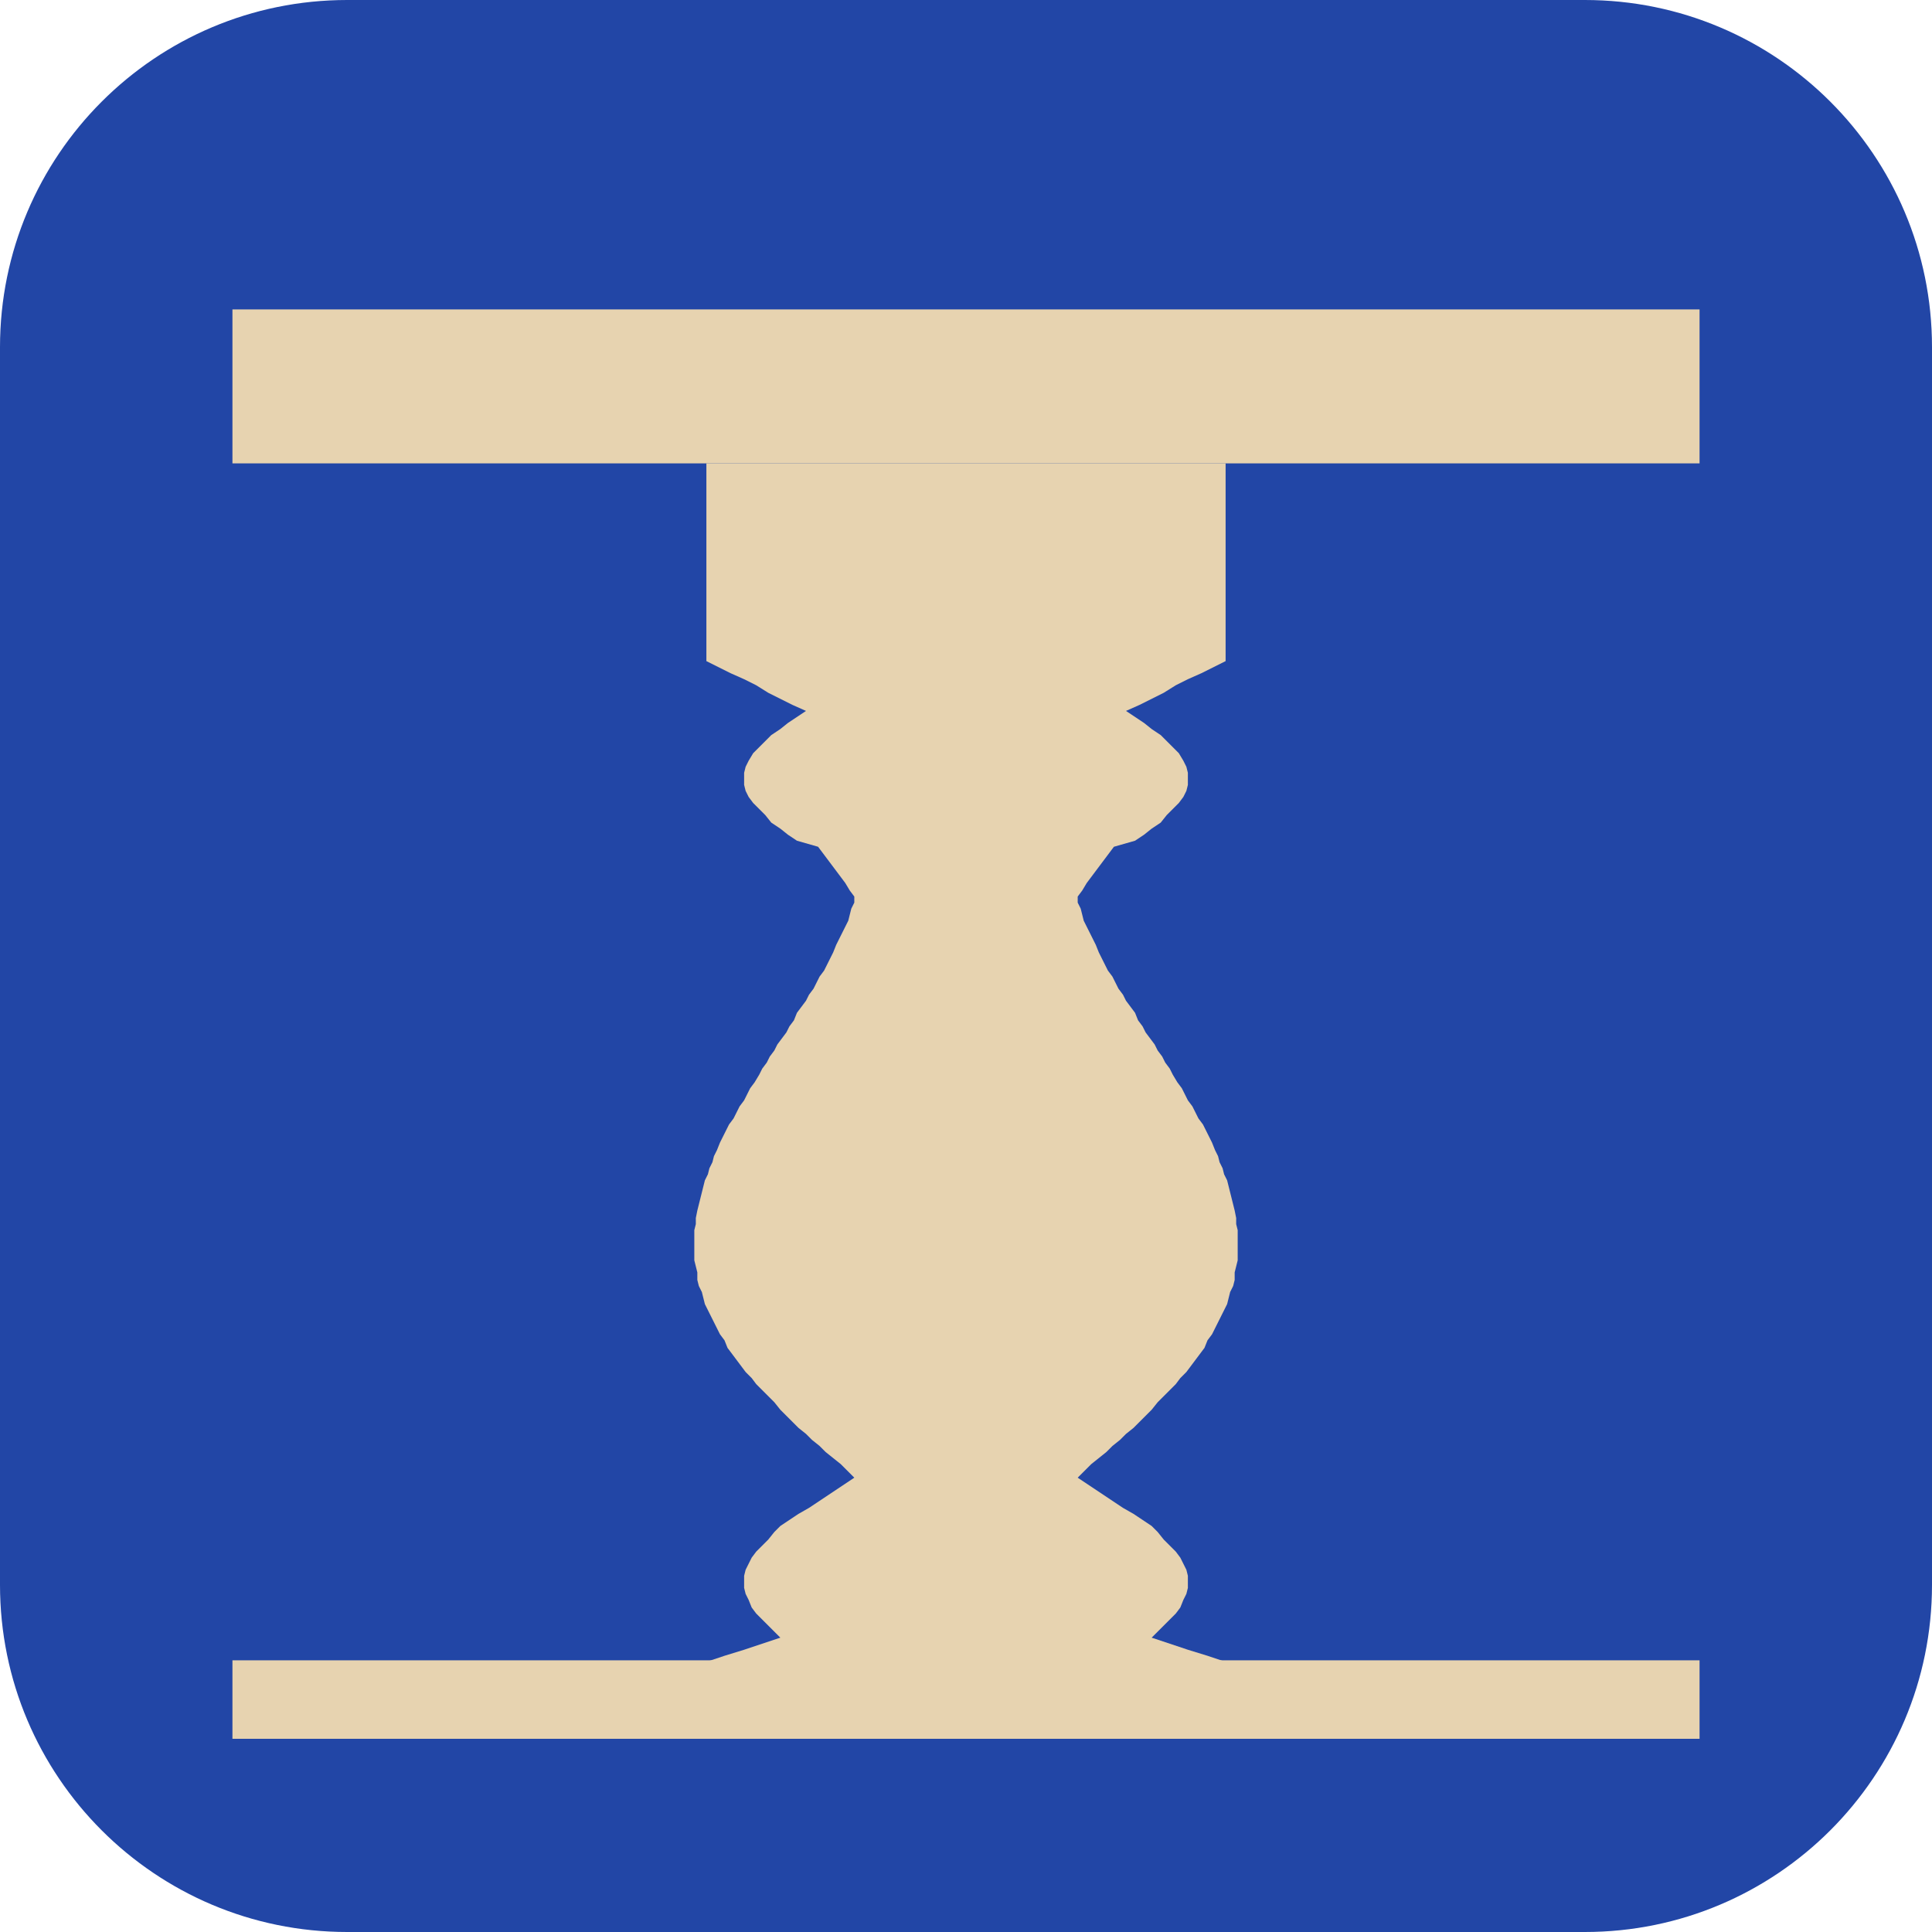
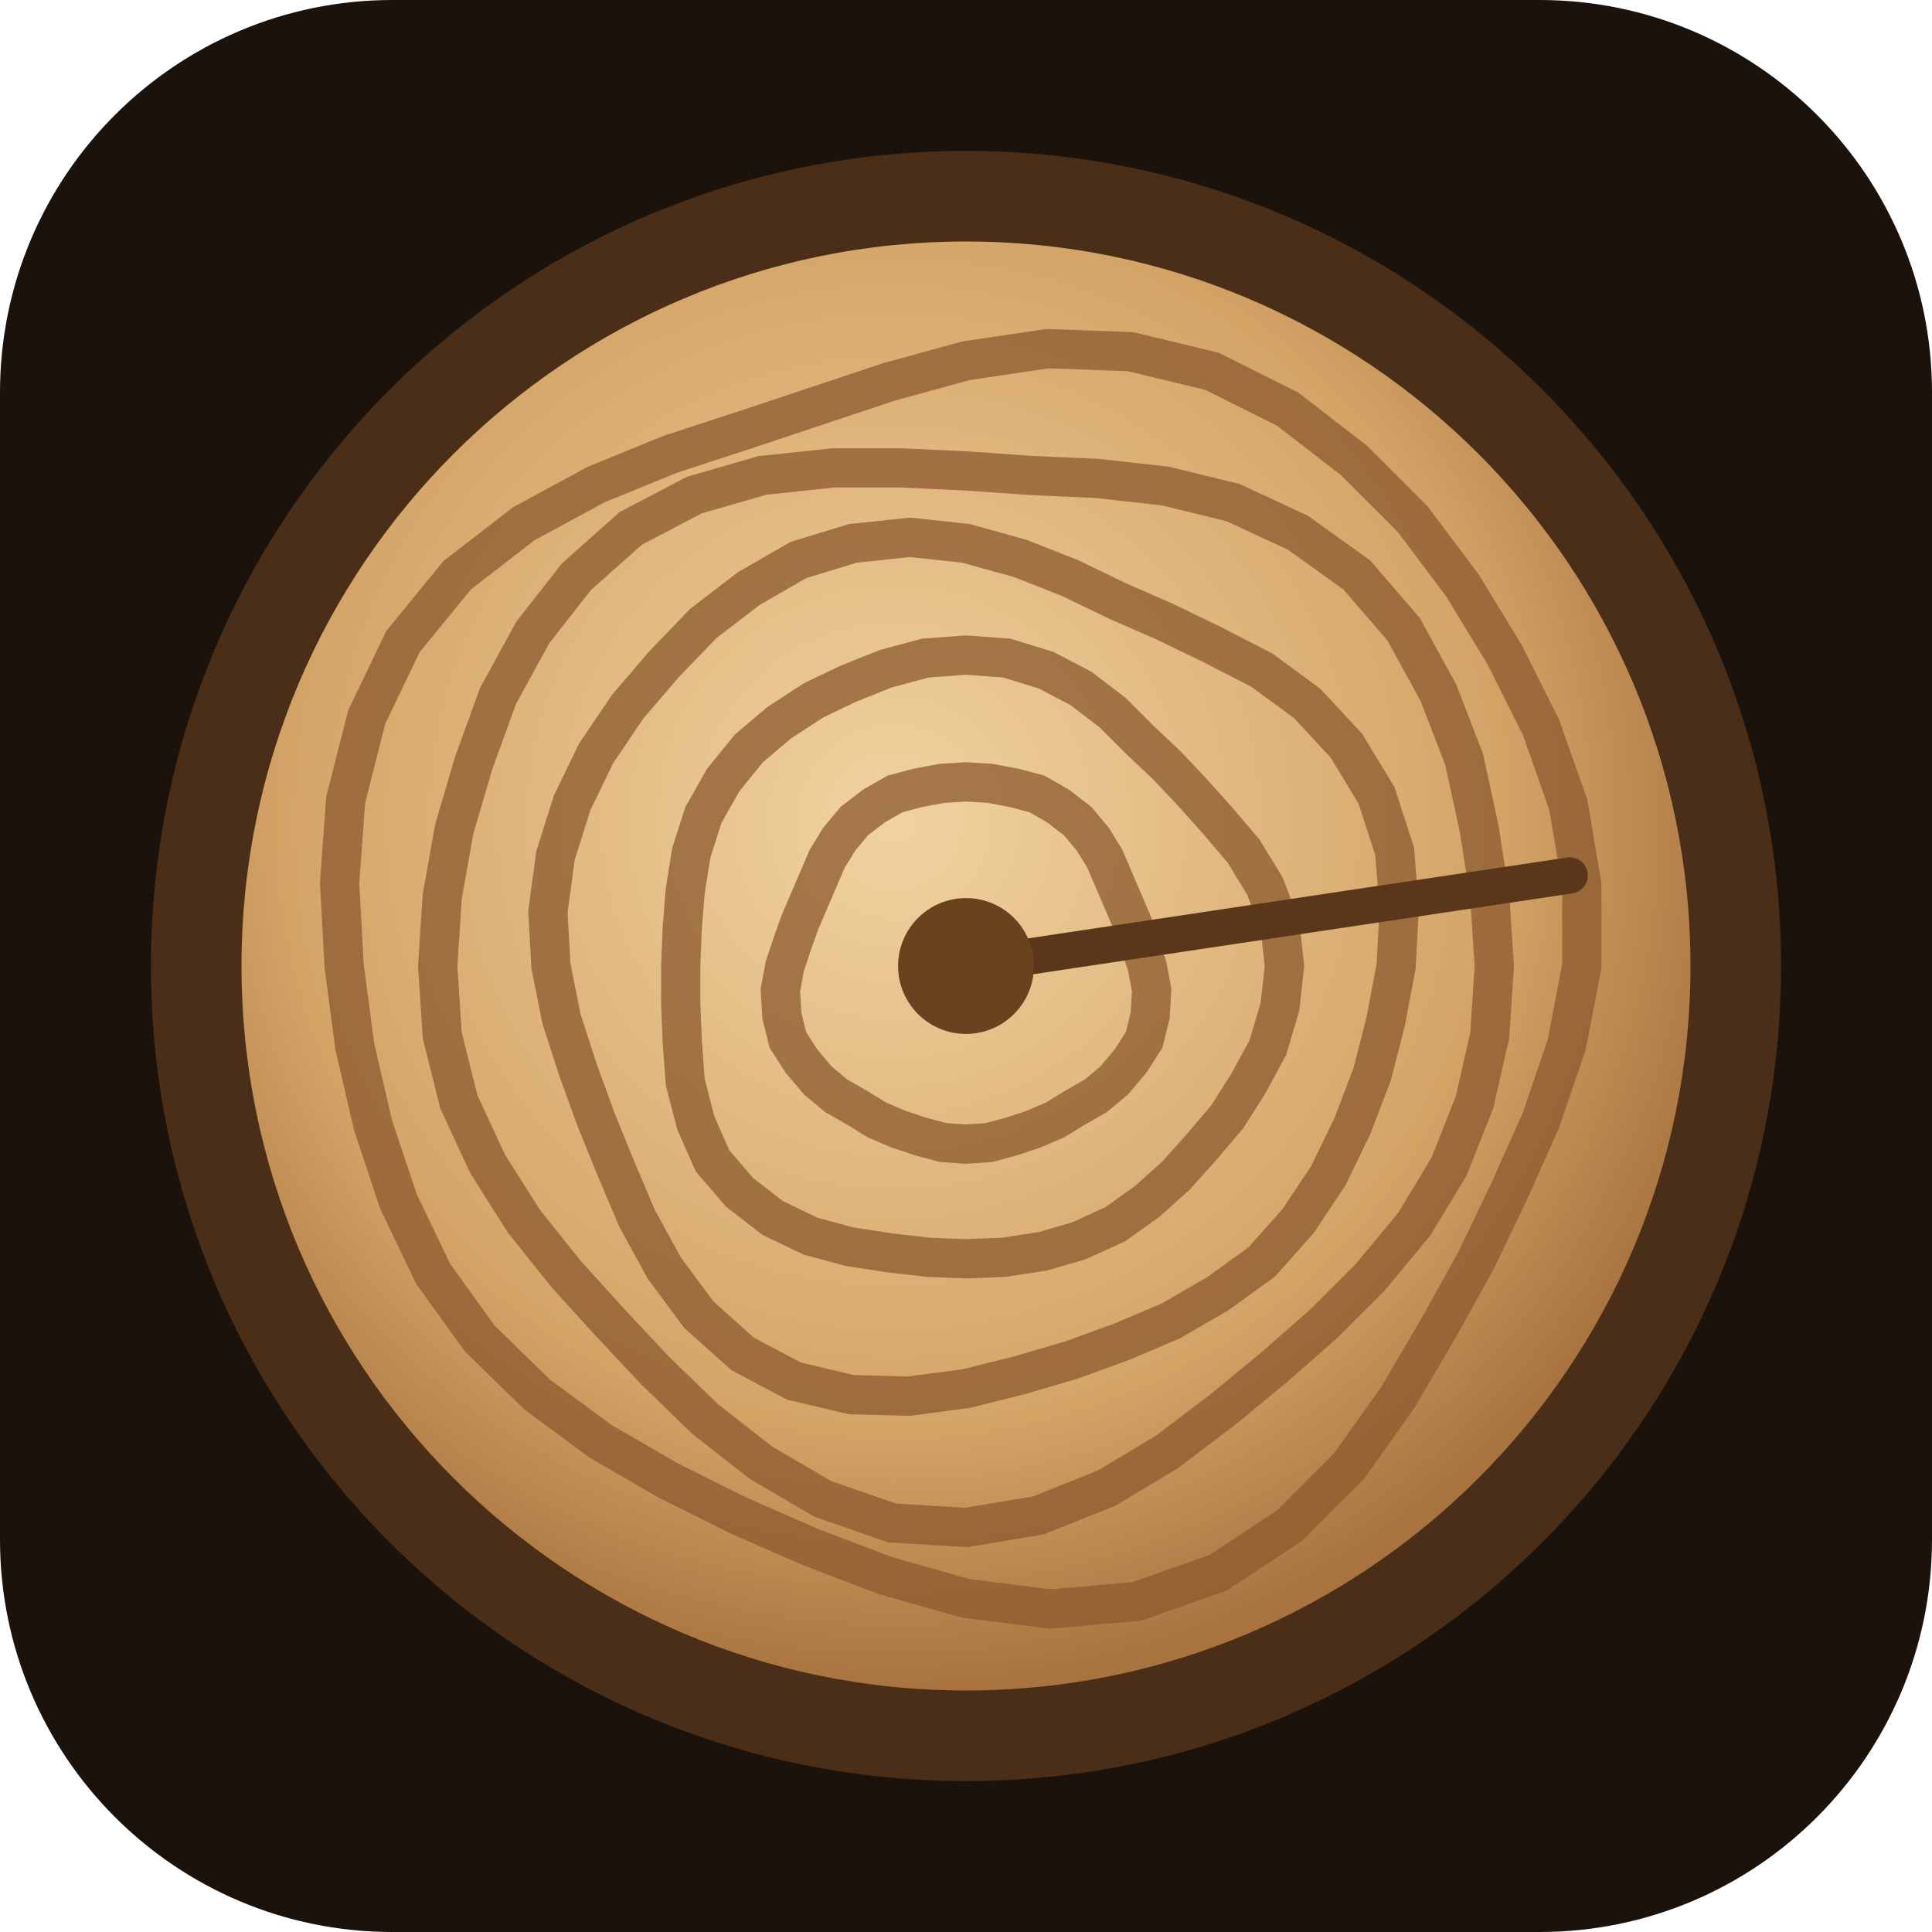
<svg xmlns="http://www.w3.org/2000/svg" viewBox="0 0 128 128">
-   <rect width="128" height="128" rx="23" fill="#2246a6" />
-   <rect x="15.4" y="20.5" width="97.2" height="10.2" fill="#e7d3b0" />
-   <path d="M46.8 30.7 L46.8 31.1 L46.8 31.5 L46.8 31.9 L46.8 32.3 L46.8 32.7 L46.8 33.2 L46.8 33.6 L46.8 34.0 L46.8 34.4 L46.8 34.8 L46.8 35.2 L46.8 35.6 L46.8 36.0 L46.8 36.4 L46.8 36.8 L46.8 37.3 L46.8 37.7 L46.8 38.1 L46.8 38.5 L46.8 38.9 L46.8 39.3 L46.8 39.7 L46.8 40.1 L46.8 40.5 L46.8 40.9 L46.8 41.3 L46.8 41.8 L46.8 42.2 L46.8 42.6 L46.8 43.0 L46.8 43.4 L46.8 43.8 L47.6 44.2 L48.4 44.6 L49.3 45.0 L50.1 45.4 L50.9 45.9 L51.7 46.3 L52.5 46.7 L53.4 47.1 L52.8 47.5 L52.2 47.9 L51.7 48.3 L51.1 48.7 L50.7 49.1 L50.3 49.5 L49.9 49.9 L49.6 50.4 L49.4 50.8 L49.3 51.2 L49.3 51.6 L49.3 52.0 L49.4 52.4 L49.6 52.8 L49.9 53.2 L50.3 53.6 L50.7 54.0 L51.1 54.5 L51.7 54.9 L52.2 55.3 L52.8 55.7 L54.2 56.1 L54.5 56.5 L54.8 56.9 L55.1 57.3 L55.4 57.7 L55.7 58.1 L56.0 58.5 L56.3 59.0 L56.6 59.4 L56.6 59.8 L56.4 60.2 L56.3 60.6 L56.2 61.0 L56.0 61.4 L55.8 61.8 L55.6 62.2 L55.4 62.6 L55.2 63.1 L55.0 63.5 L54.8 63.9 L54.6 64.3 L54.3 64.7 L54.1 65.1 L53.9 65.5 L53.6 65.9 L53.4 66.3 L53.1 66.7 L52.8 67.1 L52.6 67.6 L52.3 68.0 L52.1 68.4 L51.8 68.8 L51.5 69.2 L51.3 69.6 L51.0 70.0 L50.8 70.4 L50.5 70.8 L50.3 71.2 L50.0 71.7 L49.7 72.1 L49.5 72.5 L49.3 72.9 L49.0 73.3 L48.8 73.7 L48.6 74.1 L48.3 74.5 L48.1 74.9 L47.9 75.3 L47.7 75.7 L47.5 76.2 L47.3 76.6 L47.2 77.0 L47.0 77.4 L46.9 77.8 L46.7 78.2 L46.6 78.6 L46.5 79.0 L46.4 79.4 L46.3 79.8 L46.2 80.2 L46.1 80.7 L46.1 81.1 L46.0 81.5 L46.0 81.9 L46.0 82.3 L46.0 82.7 L46.0 83.1 L46.0 83.5 L46.1 83.9 L46.2 84.3 L46.2 84.8 L46.3 85.2 L46.5 85.6 L46.6 86.0 L46.7 86.4 L46.9 86.8 L47.1 87.2 L47.3 87.6 L47.5 88.0 L47.7 88.4 L48.0 88.8 L48.2 89.3 L48.5 89.7 L48.8 90.1 L49.1 90.5 L49.4 90.9 L49.8 91.3 L50.1 91.7 L50.5 92.1 L50.9 92.5 L51.3 92.9 L51.7 93.4 L52.1 93.8 L52.5 94.2 L52.9 94.6 L53.4 95.0 L53.8 95.4 L54.3 95.8 L54.7 96.2 L55.2 96.6 L55.7 97.0 L56.1 97.4 L56.6 97.9 L56.0 98.3 L55.4 98.7 L54.8 99.1 L54.2 99.5 L53.6 99.9 L52.9 100.3 L52.3 100.7 L51.7 101.1 L51.3 101.5 L50.9 102.0 L50.5 102.4 L50.1 102.8 L49.8 103.2 L49.6 103.6 L49.4 104.0 L49.3 104.4 L49.3 104.8 L49.3 105.2 L49.4 105.6 L49.6 106.0 L49.8 106.5 L50.1 106.9 L50.5 107.3 L50.9 107.7 L51.3 108.1 L51.7 108.5 L50.5 108.9 L49.3 109.3 L48.0 109.7 L46.8 110.1 L46.8 110.6 L46.8 111.0 L46.8 111.4 L46.8 111.8 L46.8 112.2 L46.8 112.6 L81.2 112.6 L81.2 112.2 L81.2 111.8 L81.2 111.4 L81.2 111.0 L81.2 110.6 L81.2 110.1 L80.0 109.7 L78.7 109.3 L77.5 108.9 L76.3 108.5 L76.7 108.1 L77.1 107.7 L77.5 107.3 L77.9 106.9 L78.2 106.5 L78.4 106.0 L78.6 105.6 L78.7 105.2 L78.7 104.8 L78.7 104.4 L78.6 104.0 L78.4 103.6 L78.2 103.2 L77.9 102.8 L77.5 102.4 L77.1 102.0 L76.7 101.5 L76.3 101.1 L75.7 100.7 L75.1 100.3 L74.4 99.9 L73.8 99.5 L73.2 99.1 L72.6 98.7 L72.0 98.3 L71.4 97.9 L71.9 97.4 L72.3 97.0 L72.8 96.6 L73.3 96.2 L73.7 95.8 L74.2 95.4 L74.6 95.0 L75.1 94.6 L75.5 94.2 L75.9 93.8 L76.3 93.4 L76.7 92.9 L77.1 92.5 L77.5 92.1 L77.9 91.7 L78.2 91.3 L78.6 90.9 L78.9 90.5 L79.2 90.1 L79.5 89.7 L79.8 89.3 L80.0 88.8 L80.3 88.4 L80.5 88.0 L80.7 87.6 L80.9 87.2 L81.1 86.8 L81.3 86.4 L81.4 86.0 L81.5 85.6 L81.7 85.2 L81.8 84.8 L81.8 84.3 L81.9 83.9 L82.0 83.5 L82.0 83.1 L82.0 82.7 L82.0 82.3 L82.0 81.9 L82.0 81.5 L81.9 81.1 L81.9 80.7 L81.8 80.2 L81.7 79.8 L81.6 79.4 L81.5 79.0 L81.4 78.6 L81.3 78.2 L81.1 77.8 L81.0 77.4 L80.8 77.0 L80.7 76.6 L80.5 76.2 L80.3 75.7 L80.1 75.3 L79.9 74.9 L79.7 74.5 L79.4 74.1 L79.2 73.7 L79.0 73.3 L78.7 72.9 L78.5 72.5 L78.3 72.1 L78.0 71.7 L77.7 71.2 L77.5 70.8 L77.2 70.4 L77.0 70.0 L76.7 69.6 L76.5 69.2 L76.2 68.8 L75.9 68.4 L75.7 68.0 L75.4 67.6 L75.2 67.1 L74.9 66.7 L74.6 66.3 L74.4 65.9 L74.1 65.5 L73.9 65.1 L73.7 64.7 L73.4 64.3 L73.2 63.9 L73.0 63.5 L72.8 63.1 L72.6 62.6 L72.4 62.2 L72.2 61.8 L72.0 61.4 L71.8 61.0 L71.7 60.6 L71.6 60.2 L71.4 59.8 L71.4 59.4 L71.7 59.0 L72.0 58.5 L72.3 58.1 L72.6 57.7 L72.9 57.3 L73.2 56.9 L73.5 56.5 L73.8 56.1 L75.2 55.7 L75.8 55.3 L76.3 54.9 L76.9 54.5 L77.3 54.0 L77.7 53.6 L78.1 53.2 L78.4 52.8 L78.6 52.4 L78.7 52.0 L78.7 51.6 L78.7 51.2 L78.6 50.8 L78.4 50.4 L78.1 49.9 L77.7 49.5 L77.3 49.1 L76.9 48.7 L76.3 48.3 L75.8 47.9 L75.2 47.5 L74.6 47.1 L75.5 46.7 L76.3 46.3 L77.1 45.9 L77.9 45.4 L78.7 45.0 L79.6 44.6 L80.4 44.2 L81.2 43.8 L81.2 43.4 L81.2 43.0 L81.2 42.6 L81.2 42.2 L81.2 41.8 L81.2 41.3 L81.2 40.9 L81.2 40.5 L81.2 40.1 L81.2 39.7 L81.2 39.3 L81.2 38.9 L81.2 38.5 L81.2 38.1 L81.2 37.7 L81.2 37.3 L81.2 36.8 L81.2 36.4 L81.2 36.0 L81.2 35.6 L81.2 35.2 L81.2 34.8 L81.2 34.4 L81.2 34.0 L81.2 33.6 L81.2 33.2 L81.2 32.7 L81.2 32.3 L81.2 31.9 L81.2 31.5 L81.2 31.1 L81.2 30.7 Z" fill="#e7d3b0" />
-   <rect x="15.4" y="110" width="97.2" height="5.2" fill="#e7d3b0" />
+   <defs>
+     <radialGradient id="w" cx="45%" cy="40%" r="60%">
+       <stop offset="0" stop-color="#f1d3a0" />
+       <stop offset=".7" stop-color="#d4a467" />
+       <stop offset="1" stop-color="#a8733f" />
+     </radialGradient>
+   </defs>
+   <rect width="128" height="128" rx="26" fill="#1b120b" />
+   <circle cx="64" cy="64" r="54" fill="#4a2e17" />
+   <circle cx="64" cy="64" r="48" fill="url(#w)" />
+   <g fill="none" stroke="#8c5a2e" stroke-opacity=".75" stroke-width="2.6">
+     <path d="M76.0,64.0 L76.3,65.6 L76.2,67.3 L75.8,68.9 L74.9,70.3 L73.8,71.6 L72.6,72.6 L71.2,73.4 L69.9,74.2 L68.5,74.8 L67.0,75.3 L65.5,75.7 L64.0,75.8 L62.5,75.7 L61.0,75.3 L59.5,74.8 L58.1,74.2 L56.8,73.4 L55.4,72.6 L54.2,71.6 L53.1,70.3 L52.2,68.9 L51.8,67.3 L51.7,65.6 L52.0,64.0 L52.5,62.5 L53.0,61.1 L53.6,59.7 L54.2,58.3 L54.8,56.9 L55.6,55.6 L56.6,54.4 L57.9,53.4 L59.3,52.6 L60.8,52.2 L62.4,51.9 L64.0,51.8 L65.6,51.9 L67.2,52.2 L68.7,52.6 L70.1,53.4 L71.4,54.4 L72.4,55.6 L73.2,56.9 L73.8,58.3 L74.4,59.7 L75.0,61.1 L75.5,62.5 L76.0,64.0Z" />
+     <path d="M85.1,64.0 L84.8,66.7 L84.0,69.4 L82.7,71.8 L81.3,74.0 L79.6,76.0 L77.9,77.9 L76.0,79.6 L73.9,81.1 L71.5,82.2 L69.1,82.9 L66.5,83.3 L64.0,83.4 L61.5,83.3 L58.9,83.0 L56.3,82.6 L53.7,81.9 L51.2,80.7 L49.0,79.0 L47.2,76.9 L46.1,74.4 L45.4,71.7 L45.2,69.0 L45.1,66.5 L45.1,64.0 L45.2,61.5 L45.4,59.0 L45.8,56.5 L46.6,54.0 L47.9,51.7 L49.6,49.6 L51.6,47.9 L53.9,46.4 L56.2,45.3 L58.7,44.3 L61.3,43.6 L64.0,43.4 L66.7,43.6 L69.3,44.4 L71.6,45.6 L73.7,47.2 L75.5,49.0 L77.3,50.7 L79.0,52.5 L80.7,54.4 L82.4,56.4 L83.8,58.7 L84.8,61.3 L85.1,64.0Z" />
+     <path d="M92.5,64.0 L91.8,67.7 L90.9,71.2 L89.6,74.6 L88.0,77.9 L86.0,80.9 L83.6,83.6 L80.7,85.7 L77.6,87.5 L74.3,88.9 L71.0,90.1 L67.6,91.1 L64.0,92.0 L60.2,92.5 L56.4,92.4 L52.6,91.5 L49.2,89.7 L46.3,87.1 L44.0,84.0 L42.2,80.7 L40.8,77.4 L39.5,74.2 L38.3,70.9 L37.2,67.5 L36.5,64.0 L36.3,60.4 L36.8,56.7 L37.9,53.2 L39.5,49.9 L41.6,46.8 L44.0,44.0 L46.6,41.3 L49.6,39.0 L52.9,37.1 L56.5,36.0 L60.3,35.6 L64.0,36.0 L67.6,37.0 L70.9,38.3 L74.0,39.8 L77.2,41.2 L80.3,42.7 L83.6,44.4 L86.6,46.6 L89.2,49.4 L91.2,52.7 L92.4,56.4 L92.7,60.2 L92.5,64.0Z" />
+     <path d="M99.0,64.0 L98.7,68.6 L97.7,73.0 L96.0,77.3 L93.7,81.1 L90.8,84.6 L87.7,87.7 L84.4,90.6 L81.0,93.4 L77.3,96.2 L73.3,98.6 L68.8,100.4 L64.0,101.2 L59.1,100.9 L54.5,99.3 L50.4,96.9 L46.7,94.0 L43.4,90.8 L40.4,87.6 L37.5,84.4 L34.7,80.9 L32.3,77.1 L30.4,73.0 L29.3,68.6 L29.0,64.0 L29.3,59.4 L30.1,54.9 L31.4,50.5 L33.0,46.1 L35.3,41.9 L38.2,38.2 L41.8,35.0 L46.0,32.8 L50.5,31.5 L55.2,31.0 L59.7,31.0 L64.0,31.2 L68.3,31.5 L72.7,31.7 L77.2,32.2 L81.7,33.3 L86.0,35.3 L89.9,38.1 L93.0,41.7 L95.3,45.9 L97.0,50.3 L98.0,54.9 L98.7,59.4 L99.0,64.0Z" />
+     <path d="M104.8,64.0 L103.8,69.2 L102.1,74.2 L100.0,78.9 L97.8,83.5 L95.3,88.0 L92.6,92.6 L89.4,97.1 L85.4,101.1 L80.7,104.2 L75.3,106.1 L69.6,106.6 L64.0,105.9 L58.7,104.4 L53.7,102.5 L48.9,100.4 L44.3,98.1 L39.8,95.5 L35.6,92.4 L31.8,88.7 L28.7,84.4 L26.4,79.6 L24.7,74.5 L23.5,69.3 L22.8,64.0 L22.5,58.5 L22.9,53.0 L24.3,47.5 L26.7,42.5 L30.3,38.1 L34.7,34.7 L39.5,32.1 L44.4,30.1 L49.3,28.5 L54.1,26.9 L58.9,25.3 L64.0,23.9 L69.4,23.1 L74.9,23.3 L80.3,24.6 L85.3,27.1 L89.7,30.5 L93.6,34.4 L96.9,38.8 L99.7,43.4 L102.1,48.2 L103.9,53.3 L104.8,58.6 L104.8,64.0Z" />
+   </g>
+   <path d="M64 64 L104 58" stroke="#5a371a" stroke-width="2.4" stroke-linecap="round" />
+   <circle cx="64" cy="64" r="4.5" fill="#6b4220" />
</svg>
